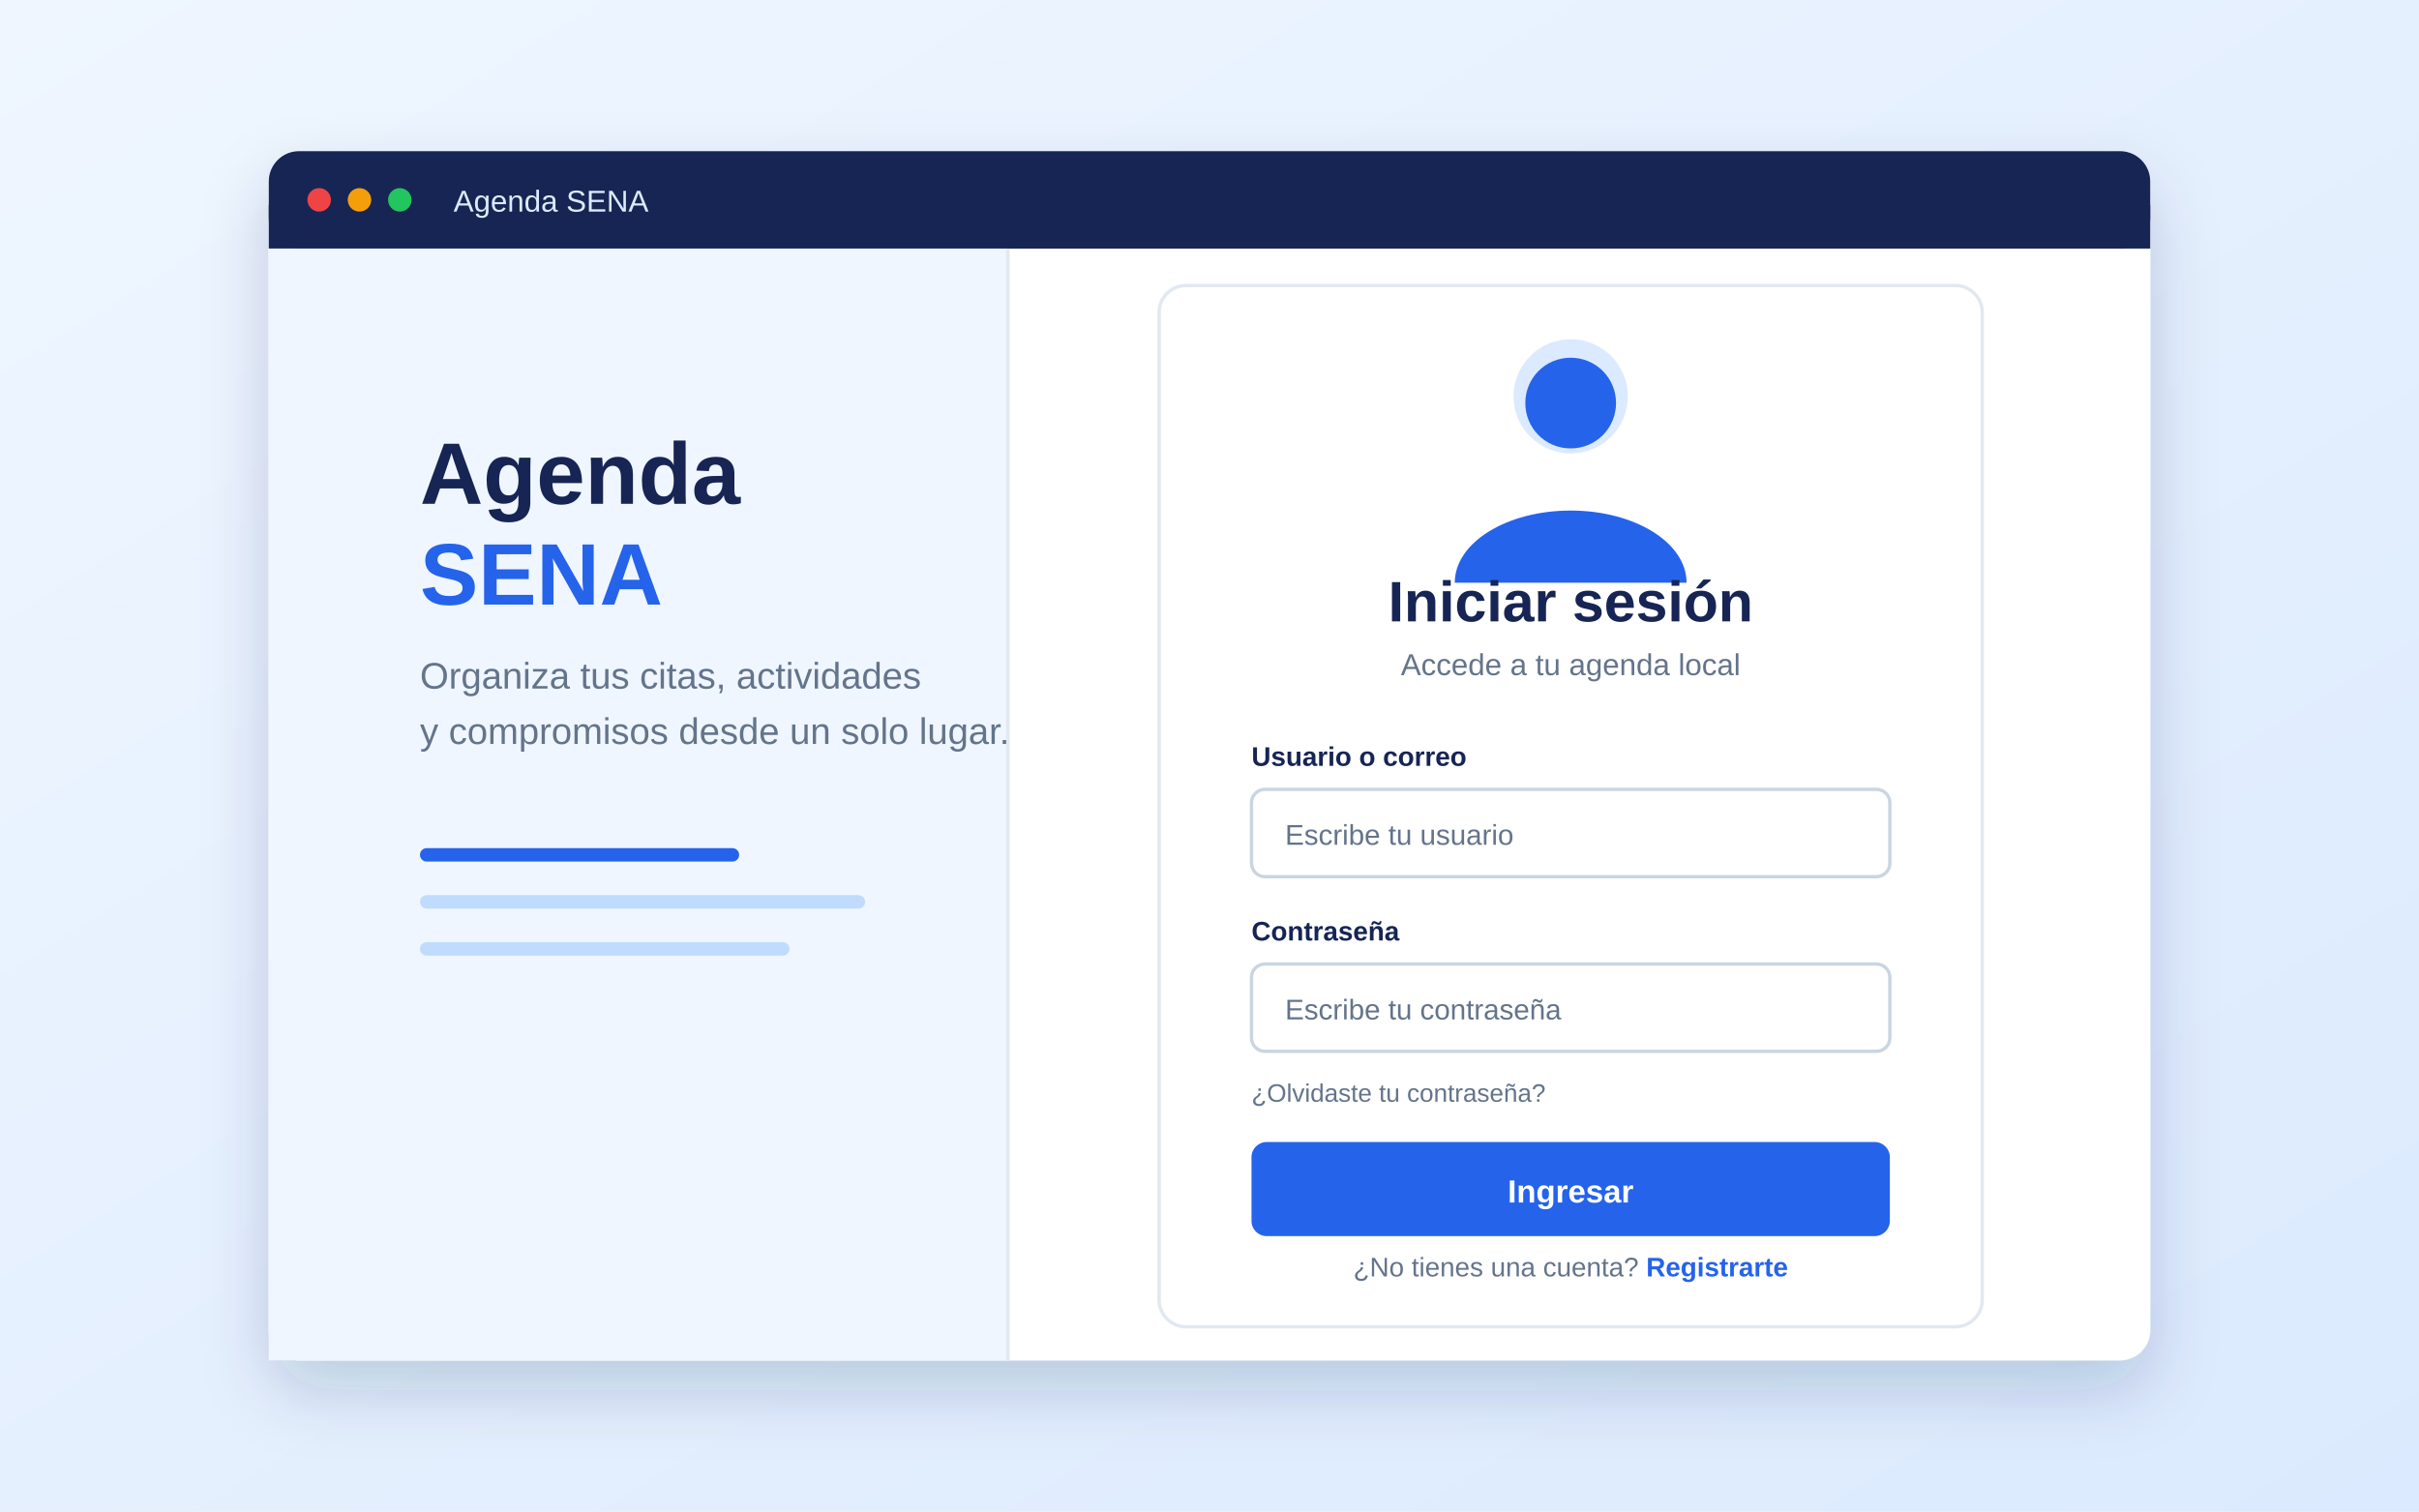
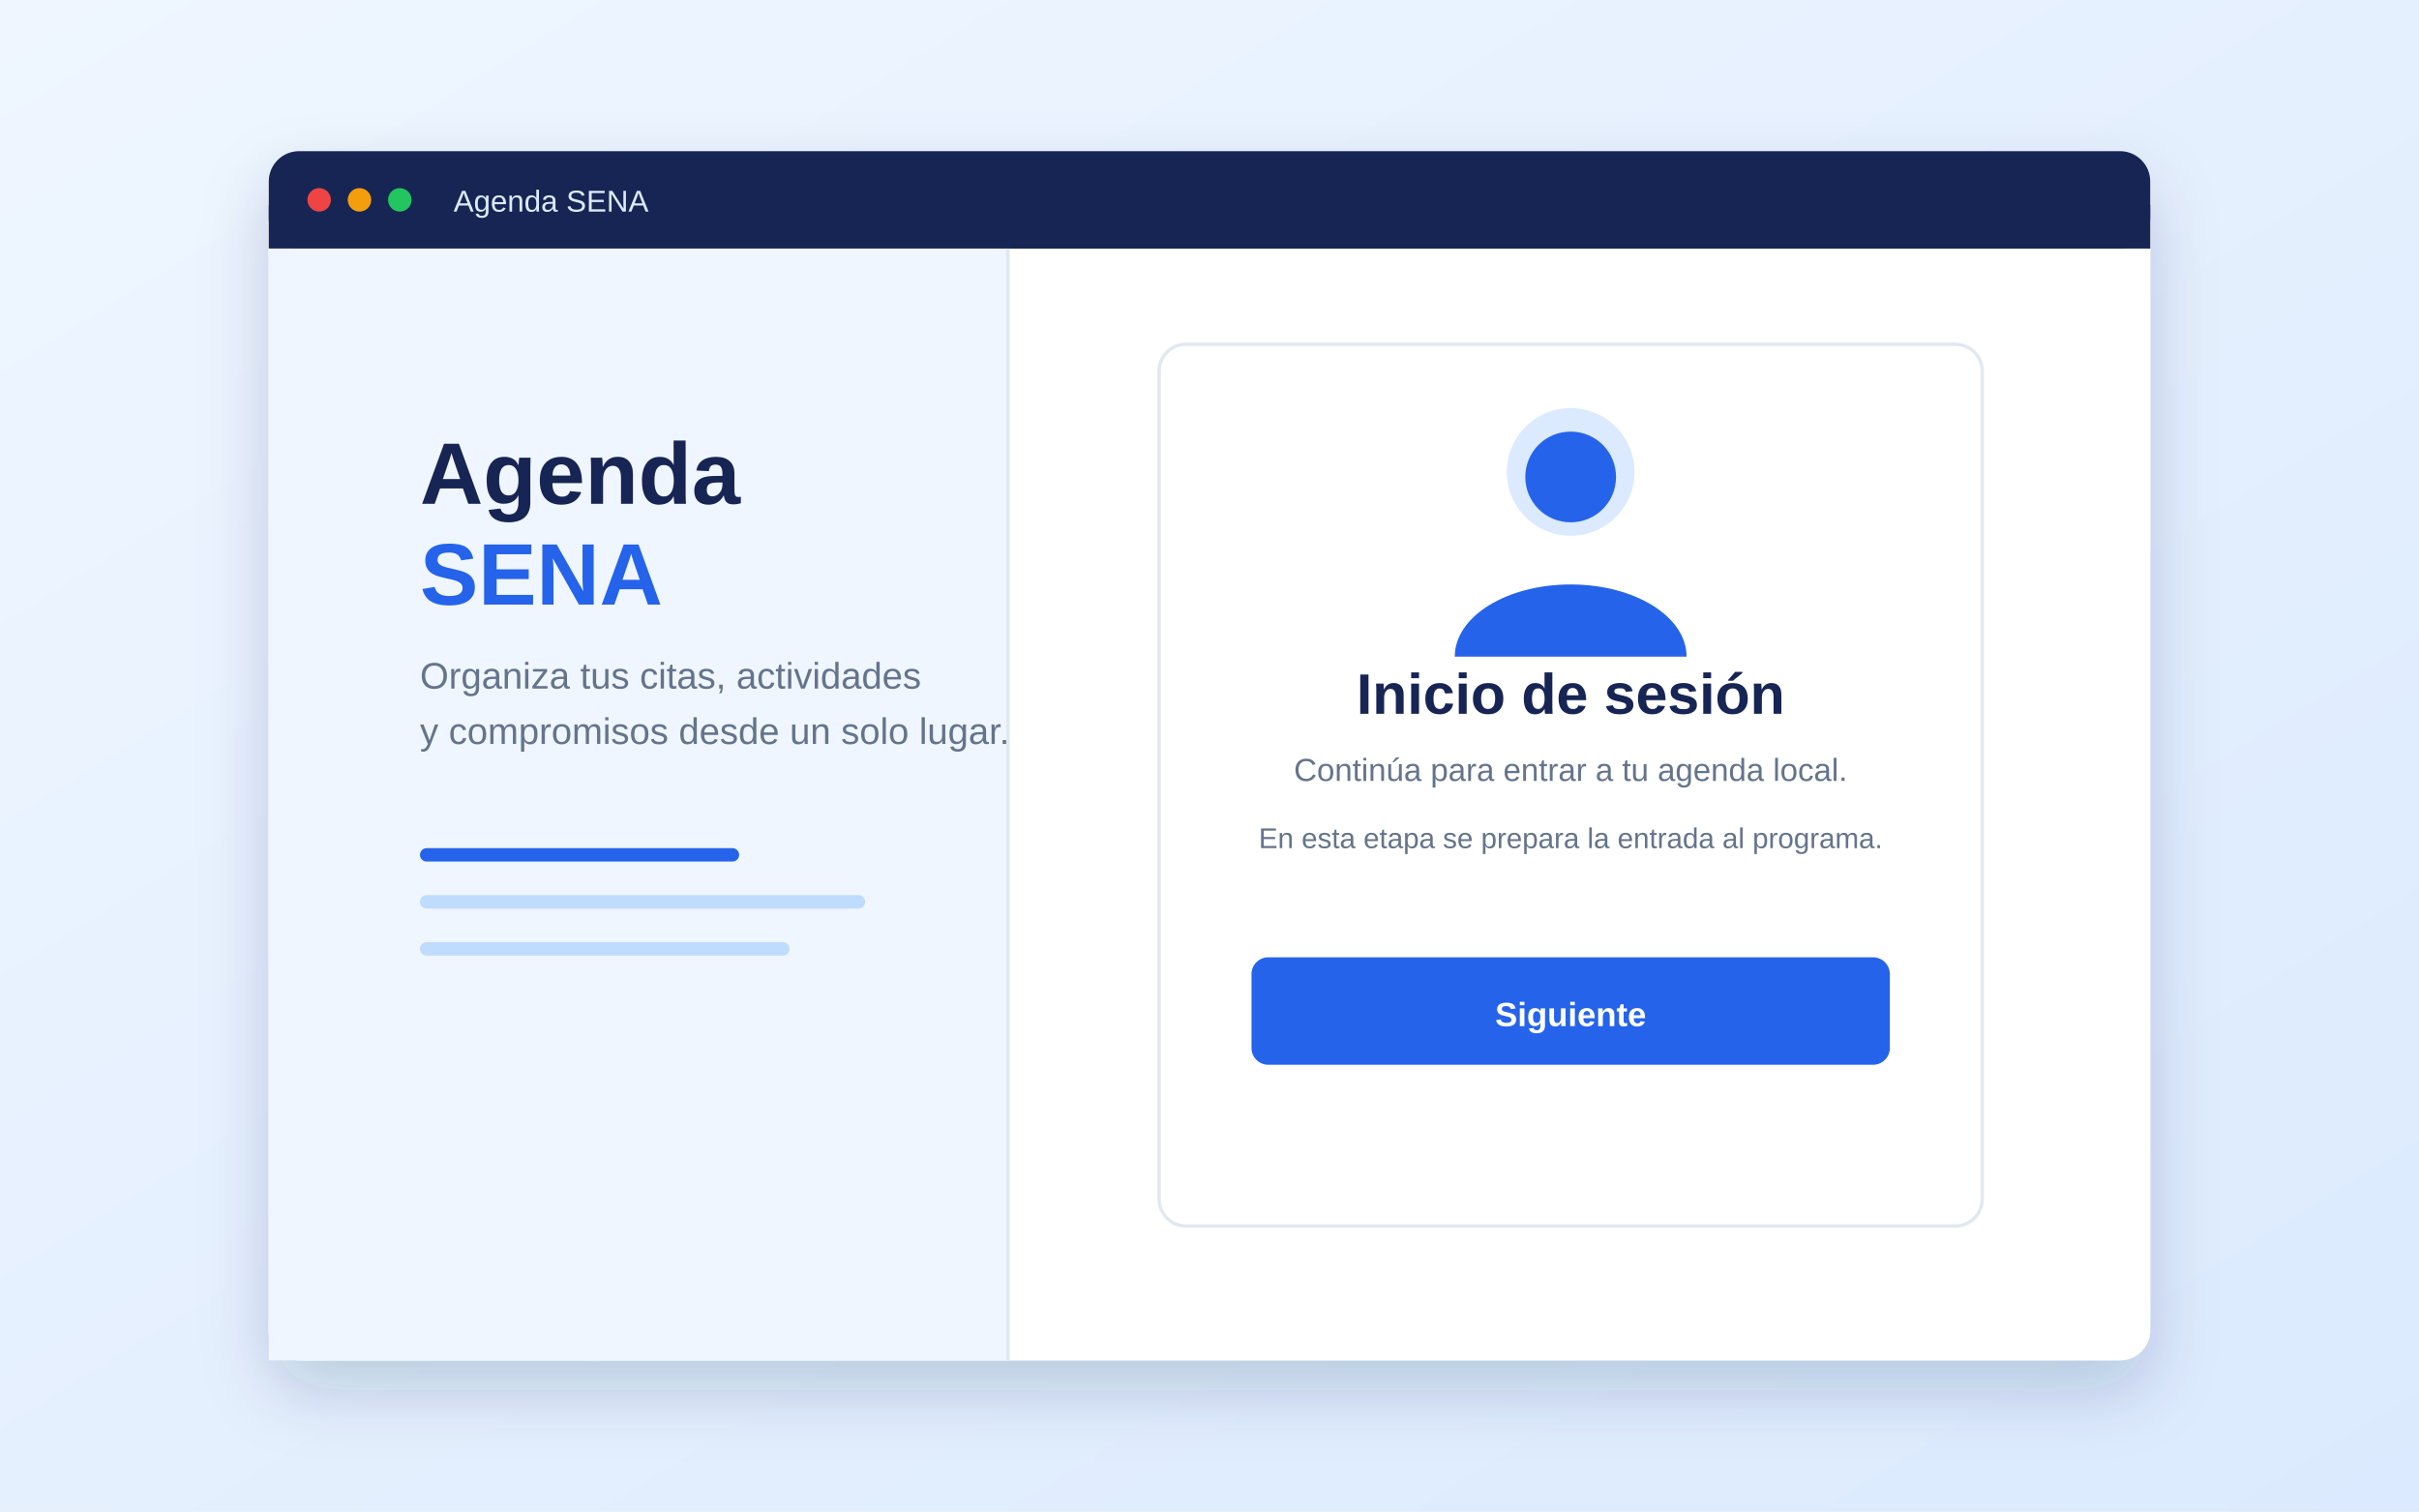
<svg xmlns="http://www.w3.org/2000/svg" width="1440" height="900" viewBox="0 0 1440 900" role="img" aria-labelledby="title desc">
  <defs>
    <linearGradient id="fondo" x1="0" y1="0" x2="1" y2="1">
      <stop offset="0" stop-color="#eff6ff" />
      <stop offset="1" stop-color="#dbeafe" />
    </linearGradient>
    <filter id="sombra" x="-20%" y="-20%" width="140%" height="140%">
      <feDropShadow dx="0" dy="18" stdDeviation="20" flood-color="#172554" flood-opacity="0.18" />
    </filter>
    <style>
      .sans { font-family: Arial, Helvetica, sans-serif; }
      .azul { fill: #172554; }
      .muted { fill: #64748b; }
      .white { fill: #ffffff; }
      .bold { font-weight: 700; }
+       .siguiente { cursor: pointer; }
    </style>
  </defs>
  <rect width="1440" height="900" fill="url(#fondo)" />
  <rect x="160" y="90" width="1120" height="720" rx="18" fill="#ffffff" filter="url(#sombra)" />
  <rect x="160" y="90" width="1120" height="58" rx="18" fill="#172554" />
  <rect x="160" y="122" width="1120" height="26" fill="#172554" />
  <circle cx="190" cy="119" r="7" fill="#ef4444" />
  <circle cx="214" cy="119" r="7" fill="#f59e0b" />
  <circle cx="238" cy="119" r="7" fill="#22c55e" />
  <text x="270" y="126" class="sans" fill="#dbeafe" font-size="18">Agenda SENA</text>
  <rect x="160" y="148" width="440" height="662" fill="#eff6ff" />
  <line x1="600" y1="148" x2="600" y2="810" stroke="#e2e8f0" stroke-width="2" />
-   <text x="250" y="300" class="sans bold" font-size="52" fill="#172554">Agenda</text>
-   <text x="250" y="360" class="sans bold" font-size="52" fill="#2563eb">SENA</text>
+   <text x="250" y="300" class="sans azul bold" font-size="52">Agenda</text>
+   <text x="250" y="360" class="sans bold" fill="#2563eb" font-size="52">SENA</text>
  <text x="250" y="410" class="sans muted" font-size="22">Organiza tus citas, actividades</text>
  <text x="250" y="443" class="sans muted" font-size="22">y compromisos desde un solo lugar.</text>
  <rect x="250" y="505" width="190" height="8" rx="4" fill="#2563eb" />
  <rect x="250" y="533" width="265" height="8" rx="4" fill="#bfdbfe" />
  <rect x="250" y="561" width="220" height="8" rx="4" fill="#bfdbfe" />
-   <g transform="translate(690 170)">
-     <rect width="490" height="620" rx="16" fill="#ffffff" stroke="#e2e8f0" stroke-width="2" />
-     <circle cx="245" cy="66" r="34" fill="#dbeafe" />
-     <path d="M245 43c-15 0-27 12-27 27s12 27 27 27 27-12 27-27-12-27-27-27zm0 91c-38 0-69 19-69 43h138c0-24-31-43-69-43z" fill="#2563eb" />
-     <text x="245" y="200" text-anchor="middle" class="sans azul bold" font-size="34">Iniciar sesión</text>
-     <text x="245" y="232" text-anchor="middle" class="sans muted" font-size="18">Accede a tu agenda local</text>
-     <text x="55" y="286" class="sans azul bold" font-size="16">Usuario o correo</text>
-     <rect x="55" y="300" width="380" height="52" rx="8" fill="#ffffff" stroke="#cbd5e1" stroke-width="2" />
-     <text x="75" y="333" class="sans muted" font-size="17">Escribe tu usuario</text>
-     <text x="55" y="390" class="sans azul bold" font-size="16">Contraseña</text>
-     <rect x="55" y="404" width="380" height="52" rx="8" fill="#ffffff" stroke="#cbd5e1" stroke-width="2" />
-     <text x="75" y="437" class="sans muted" font-size="17">Escribe tu contraseña</text>
-     <text x="55" y="486" class="sans muted" font-size="15">¿Olvidaste tu contraseña?</text>
-     <rect x="55" y="510" width="380" height="56" rx="9" fill="#2563eb" />
-     <text x="245" y="546" text-anchor="middle" class="sans white bold" font-size="19">Ingresar</text>
-     <text x="245" y="590" text-anchor="middle" class="sans muted" font-size="16">¿No tienes una cuenta? <tspan fill="#2563eb" font-weight="700">Registrarte</tspan>
-     </text>
+   <g transform="translate(690 205)">
+     <rect width="490" height="525" rx="16" fill="#ffffff" stroke="#e2e8f0" stroke-width="2" />
+     <circle cx="245" cy="76" r="38" fill="#dbeafe" />
+     <path d="M245 52c-15 0-27 12-27 27s12 27 27 27 27-12 27-27-12-27-27-27zm0 91c-38 0-69 19-69 43h138c0-24-31-43-69-43z" fill="#2563eb" />
+     <text x="245" y="220" text-anchor="middle" class="sans azul bold" font-size="34">Inicio de sesión</text>
+     <text x="245" y="260" text-anchor="middle" class="sans muted" font-size="19">Continúa para entrar a tu agenda local.</text>
+     <text x="245" y="300" text-anchor="middle" class="sans muted" font-size="17">En esta etapa se prepara la entrada al programa.</text>
+     <g class="siguiente" data-action="next" role="button" tabindex="0" aria-label="Siguiente">
+       <rect x="55" y="365" width="380" height="64" rx="10" fill="#2563eb" />
+       <text x="245" y="406" text-anchor="middle" class="sans white bold" font-size="20">Siguiente</text>
+     </g>
  </g>
</svg>
